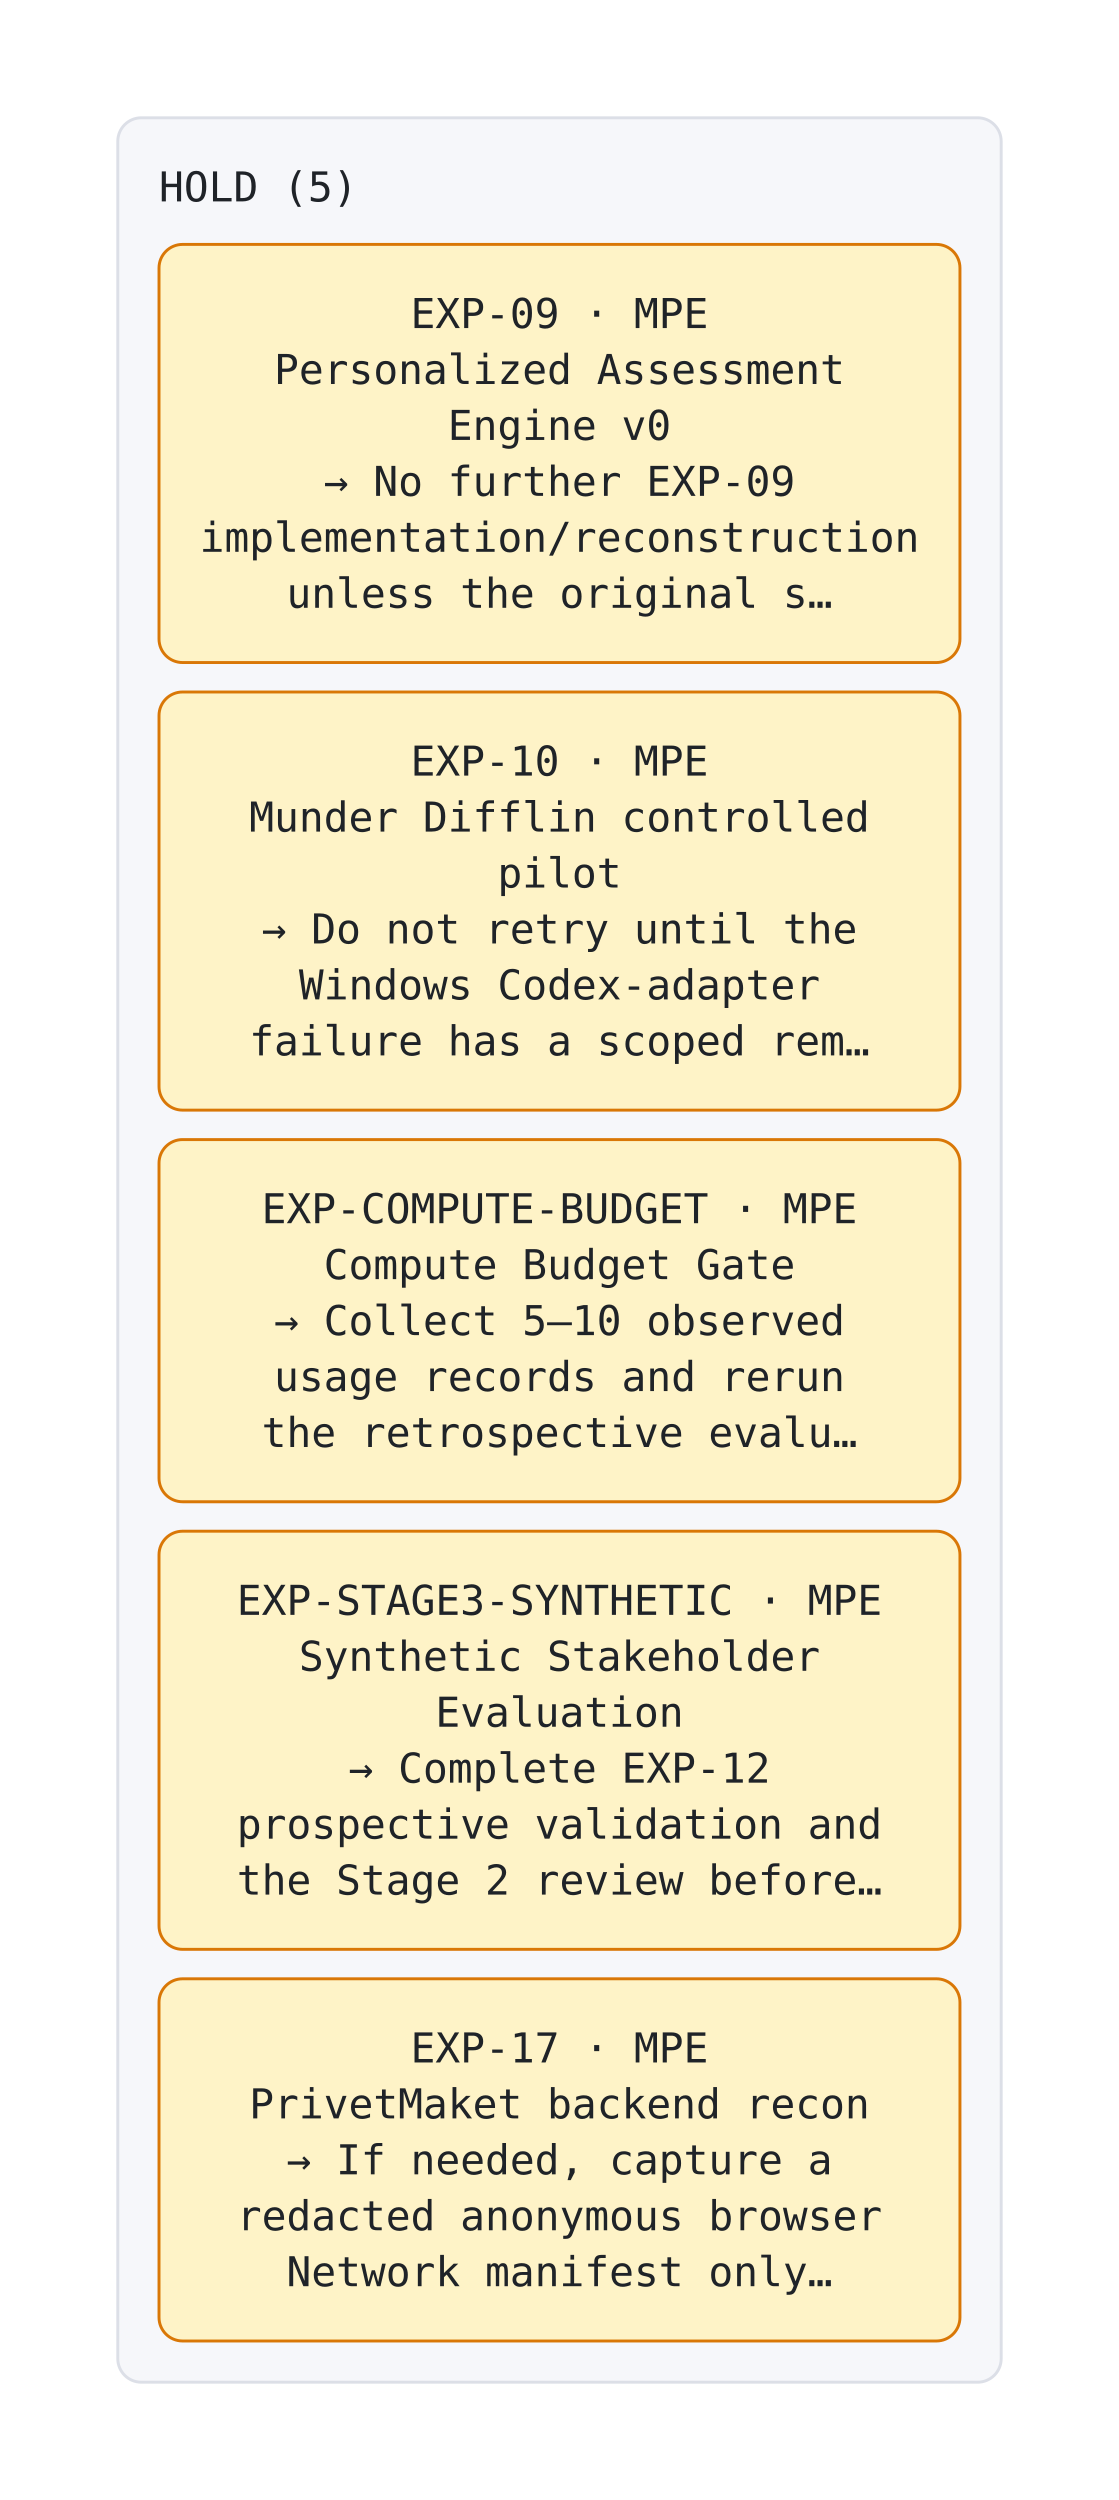
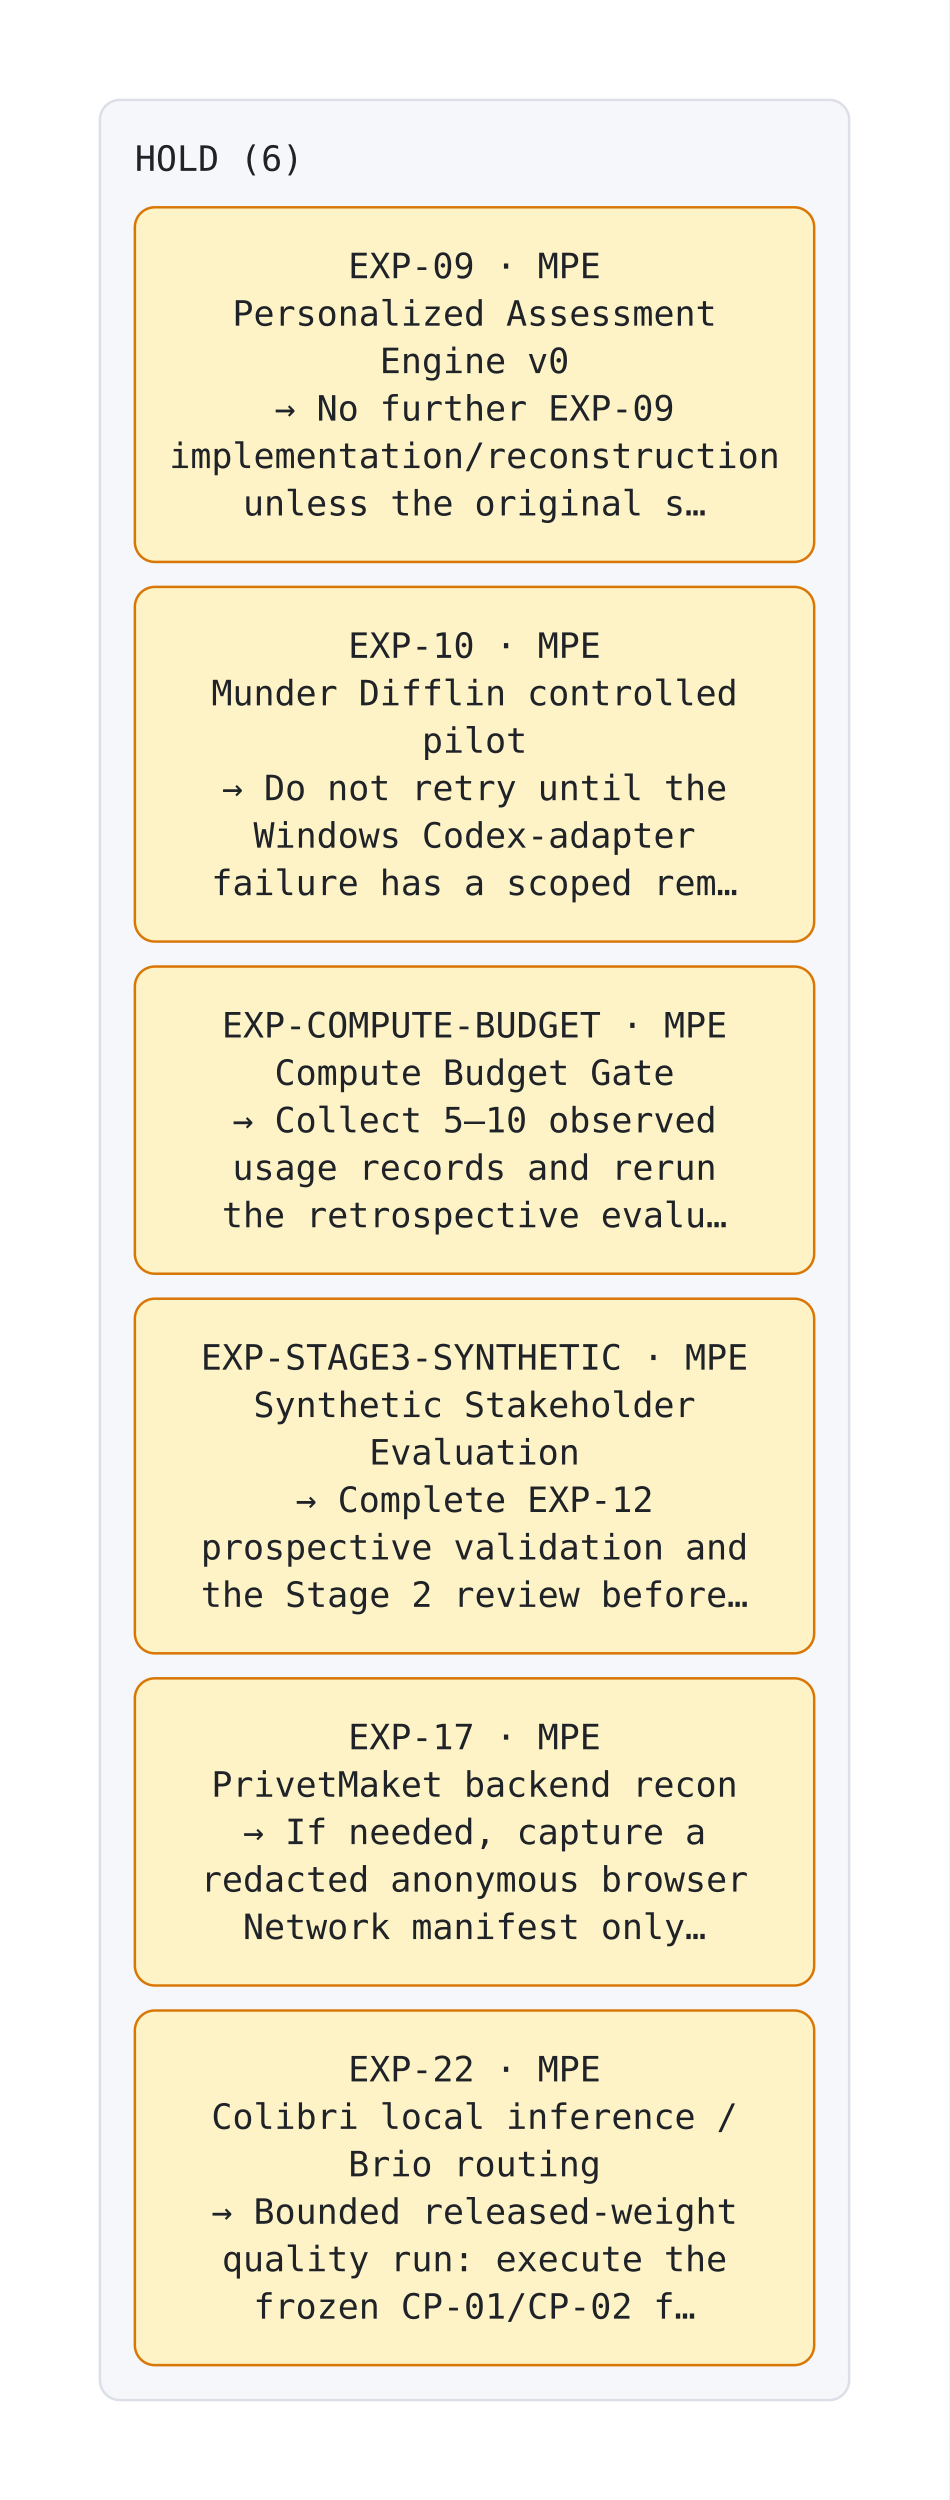
- <svg xmlns="http://www.w3.org/2000/svg" width="380" height="849" viewBox="0 0 380 849" font-family="'DejaVu Sans Mono', 'Menlo', 'Consolas', 'Liberation Mono', 'Courier New', monospace" font-size="14px">
+ <svg xmlns="http://www.w3.org/2000/svg" width="380" height="1001" viewBox="0 0 380 1001" font-family="'DejaVu Sans Mono', 'Menlo', 'Consolas', 'Liberation Mono', 'Courier New', monospace" font-size="14px">
  <defs>
  </defs>
-   <rect x="0" y="0" width="380" height="849" fill="#ffffff" />
-   <path d="M48 40 H332 a8 8 0 0 1 8 8 V801 a8 8 0 0 1 -8 8 H48 a8 8 0 0 1 -8 -8 V48 a8 8 0 0 1 8 -8 Z" fill="#f6f7fa" stroke="#dcdfe7" />
-   <text x="54" y="68.4" fill="#1f2328" text-anchor="start">HOLD (5)</text>
+   <rect x="0" y="0" width="380" height="1001" fill="#ffffff" />
+   <path d="M48 40 H332 a8 8 0 0 1 8 8 V953 a8 8 0 0 1 -8 8 H48 a8 8 0 0 1 -8 -8 V48 a8 8 0 0 1 8 -8 Z" fill="#f6f7fa" stroke="#dcdfe7" />
+   <text x="54" y="68.4" fill="#1f2328" text-anchor="start">HOLD (6)</text>
  <path d="M62 83 H318 a8 8 0 0 1 8 8 V217 a8 8 0 0 1 -8 8 H62 a8 8 0 0 1 -8 -8 V91 a8 8 0 0 1 8 -8 Z" fill="#fef3c7" stroke="#d97706" />
  <text x="190" y="111.4" fill="#1f2328" text-anchor="middle">EXP-09 · MPE</text>
  <text x="190" y="130.4" fill="#1f2328" text-anchor="middle">Personalized Assessment</text>
  <text x="190" y="149.4" fill="#1f2328" text-anchor="middle">Engine v0</text>
  <text x="190" y="168.4" fill="#1f2328" text-anchor="middle">→ No further EXP-09</text>
  <text x="190" y="187.4" fill="#1f2328" text-anchor="middle">implementation/reconstruction</text>
  <text x="190" y="206.4" fill="#1f2328" text-anchor="middle">unless the original s…</text>
  <path d="M62 235 H318 a8 8 0 0 1 8 8 V369 a8 8 0 0 1 -8 8 H62 a8 8 0 0 1 -8 -8 V243 a8 8 0 0 1 8 -8 Z" fill="#fef3c7" stroke="#d97706" />
  <text x="190" y="263.4" fill="#1f2328" text-anchor="middle">EXP-10 · MPE</text>
  <text x="190" y="282.4" fill="#1f2328" text-anchor="middle">Munder Difflin controlled</text>
  <text x="190" y="301.4" fill="#1f2328" text-anchor="middle">pilot</text>
  <text x="190" y="320.4" fill="#1f2328" text-anchor="middle">→ Do not retry until the</text>
  <text x="190" y="339.4" fill="#1f2328" text-anchor="middle">Windows Codex-adapter</text>
  <text x="190" y="358.4" fill="#1f2328" text-anchor="middle">failure has a scoped rem…</text>
  <path d="M62 387 H318 a8 8 0 0 1 8 8 V502 a8 8 0 0 1 -8 8 H62 a8 8 0 0 1 -8 -8 V395 a8 8 0 0 1 8 -8 Z" fill="#fef3c7" stroke="#d97706" />
  <text x="190" y="415.4" fill="#1f2328" text-anchor="middle">EXP-COMPUTE-BUDGET · MPE</text>
  <text x="190" y="434.4" fill="#1f2328" text-anchor="middle">Compute Budget Gate</text>
  <text x="190" y="453.4" fill="#1f2328" text-anchor="middle">→ Collect 5–10 observed</text>
  <text x="190" y="472.4" fill="#1f2328" text-anchor="middle">usage records and rerun</text>
  <text x="190" y="491.4" fill="#1f2328" text-anchor="middle">the retrospective evalu…</text>
  <path d="M62 520 H318 a8 8 0 0 1 8 8 V654 a8 8 0 0 1 -8 8 H62 a8 8 0 0 1 -8 -8 V528 a8 8 0 0 1 8 -8 Z" fill="#fef3c7" stroke="#d97706" />
  <text x="190" y="548.4" fill="#1f2328" text-anchor="middle">EXP-STAGE3-SYNTHETIC · MPE</text>
  <text x="190" y="567.4" fill="#1f2328" text-anchor="middle">Synthetic Stakeholder</text>
  <text x="190" y="586.4" fill="#1f2328" text-anchor="middle">Evaluation</text>
  <text x="190" y="605.4" fill="#1f2328" text-anchor="middle">→ Complete EXP-12</text>
  <text x="190" y="624.4" fill="#1f2328" text-anchor="middle">prospective validation and</text>
  <text x="190" y="643.4" fill="#1f2328" text-anchor="middle">the Stage 2 review before…</text>
  <path d="M62 672 H318 a8 8 0 0 1 8 8 V787 a8 8 0 0 1 -8 8 H62 a8 8 0 0 1 -8 -8 V680 a8 8 0 0 1 8 -8 Z" fill="#fef3c7" stroke="#d97706" />
  <text x="190" y="700.4" fill="#1f2328" text-anchor="middle">EXP-17 · MPE</text>
  <text x="190" y="719.4" fill="#1f2328" text-anchor="middle">PrivetMaket backend recon</text>
  <text x="190" y="738.4" fill="#1f2328" text-anchor="middle">→ If needed, capture a</text>
  <text x="190" y="757.4" fill="#1f2328" text-anchor="middle">redacted anonymous browser</text>
  <text x="190" y="776.4" fill="#1f2328" text-anchor="middle">Network manifest only…</text>
+   <path d="M62 805 H318 a8 8 0 0 1 8 8 V939 a8 8 0 0 1 -8 8 H62 a8 8 0 0 1 -8 -8 V813 a8 8 0 0 1 8 -8 Z" fill="#fef3c7" stroke="#d97706" />
+   <text x="190" y="833.4" fill="#1f2328" text-anchor="middle">EXP-22 · MPE</text>
+   <text x="190" y="852.4" fill="#1f2328" text-anchor="middle">Colibri local inference /</text>
+   <text x="190" y="871.4" fill="#1f2328" text-anchor="middle">Brio routing</text>
+   <text x="190" y="890.4" fill="#1f2328" text-anchor="middle">→ Bounded released-weight</text>
+   <text x="190" y="909.4" fill="#1f2328" text-anchor="middle">quality run: execute the</text>
+   <text x="190" y="928.4" fill="#1f2328" text-anchor="middle">frozen CP-01/CP-02 f…</text>
</svg>
